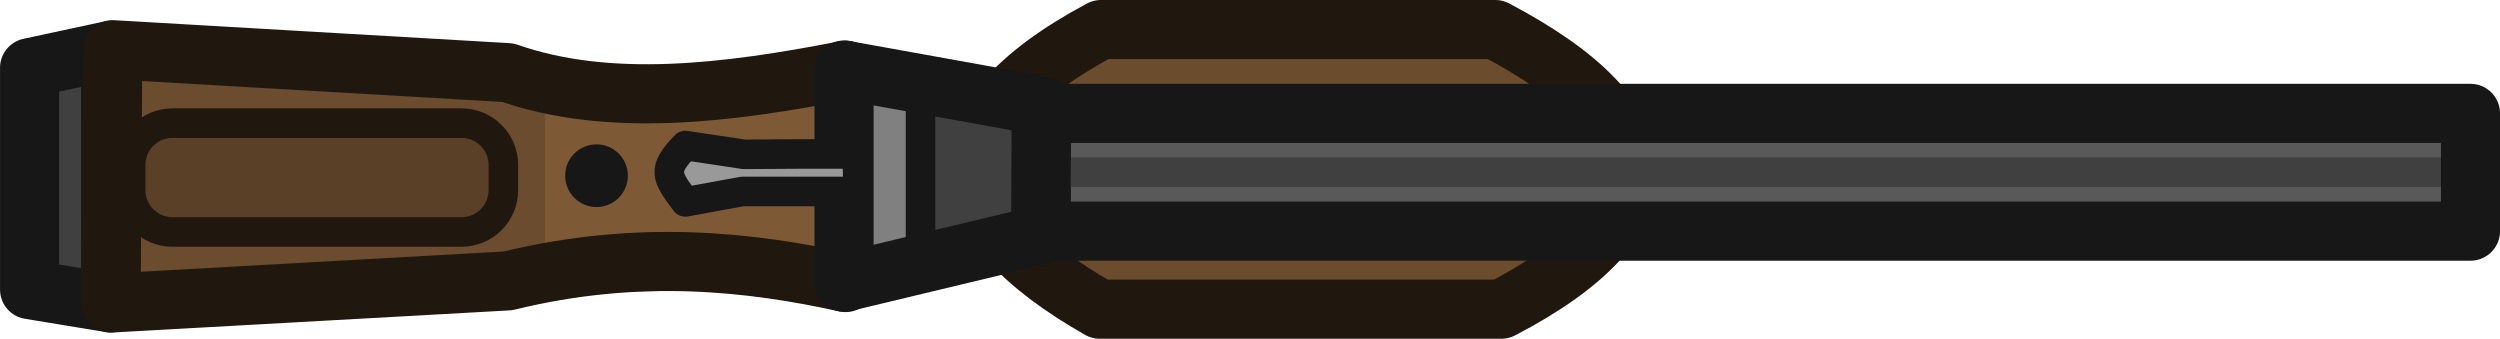
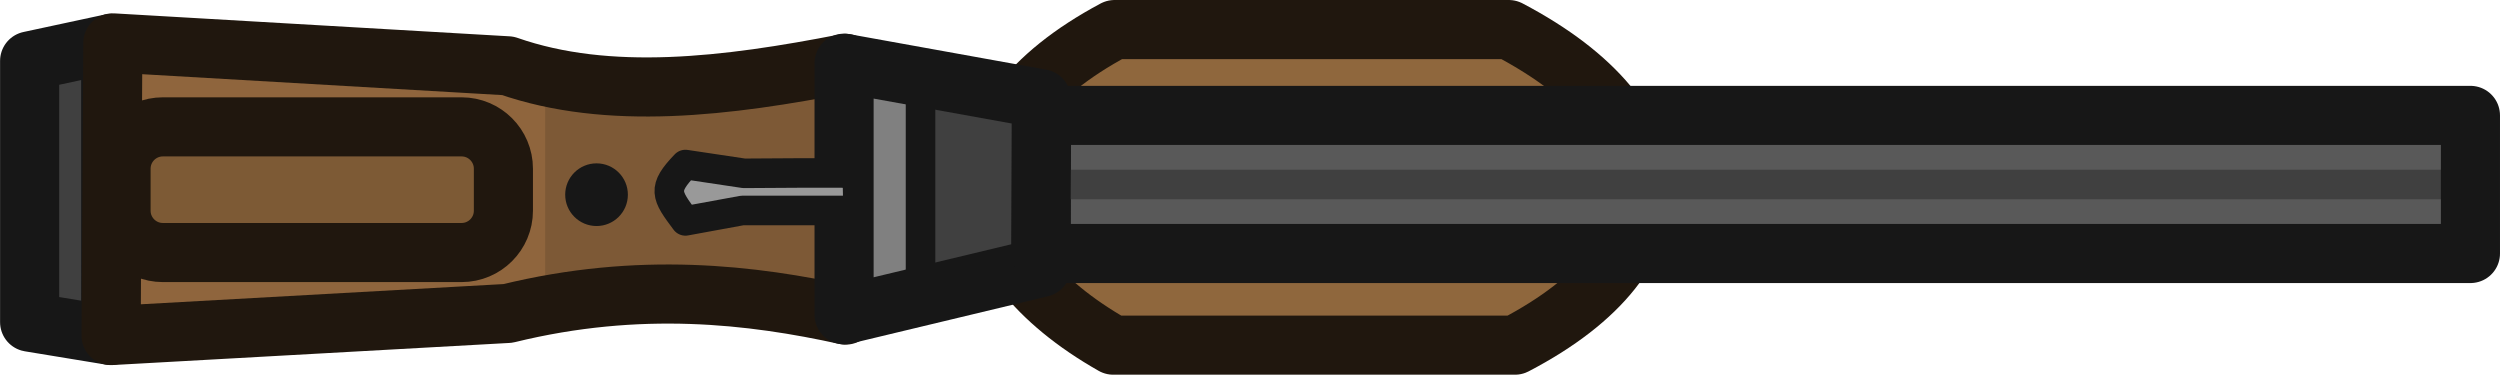
- <svg xmlns="http://www.w3.org/2000/svg" width="126.918" height="17.195" viewBox="0 0 33.58 4.549" version="1.1" id="svg1">
+ <svg xmlns="http://www.w3.org/2000/svg" width="126.918" height="19.022" viewBox="0 0 33.58 5.033" version="1.1" id="svg1">
  <defs id="defs1" />
-   <g id="layer1" transform="translate(-188.9,-164.1827)">
-     <g id="layer1-0-9" transform="translate(182.0134,40.73331)">
-       <path style="fill:#6b4c2e;fill-opacity:1;stroke:none;stroke-width:0.794;stroke-linejoin:round;stroke-dasharray:none;stroke-opacity:1" d="m 8.605,124.253 9.546,0.211 0.012,2.855 -9.663,0.152 z" id="path65-0" />
+   <g id="layer1" transform="translate(-102.4581,-142.1885)">
+     <g id="layer1-0-9" transform="translate(95.57152,18.99464)">
+       <path style="fill:#8f653d;fill-opacity:1;stroke:none;stroke-width:0.794;stroke-linejoin:round;stroke-dasharray:none;stroke-opacity:1" d="m 8.573,123.727 9.578,0.737 0.012,2.855 -9.824,0.346 z" id="path65-0" />
      <path style="fill:#7d5936;fill-opacity:1;stroke:none;stroke-width:0.794;stroke-linejoin:round;stroke-dasharray:none;stroke-opacity:1" d="m 14.209,124.558 v 2.69 h 4.2 v -2.843 z" id="path66-4" />
-       <path style="fill:#6b4d2e;fill-opacity:1;stroke:#20170e;stroke-width:0.794;stroke-linejoin:round;stroke-dasharray:none;stroke-opacity:1" d="m 26.971,123.846 c 2.34,1.229 2.416,2.54 0.083,3.756 h -5.396 c -2.079,-1.18 -2.32,-2.509 0.017,-3.756 z" id="path64-05" />
-       <path style="fill:#404040;fill-opacity:1;stroke:#171717;stroke-width:0.794;stroke-linejoin:round;stroke-dasharray:none;stroke-opacity:1" d="m 8.373,124.125 v 3.393 l -1.089,-0.179 v -2.98 z" id="path43-3" />
-       <path style="fill:none;fill-opacity:1;stroke:#20170e;stroke-width:0.794;stroke-linejoin:round;stroke-dasharray:none;stroke-opacity:1" d="m 8.402,124.117 5.306,0.308 c 1.353,0.473 2.94,0.28 4.537,-0.033 v 2.852 c -1.256,-0.276 -2.767,-0.456 -4.537,-0.022 l -5.33,0.297 z" id="path44-41" />
-       <rect style="fill:#594026;fill-opacity:1;stroke:#20170e;stroke-width:0.397;stroke-linejoin:round;stroke-dasharray:none;stroke-opacity:1" id="rect44-2" width="5.007" height="1.462" x="8.641" y="125.103" ry="0.562" />
+       <path style="fill:#8f673d;fill-opacity:1;stroke:#20170e;stroke-width:0.794;stroke-linejoin:round;stroke-dasharray:none;stroke-opacity:1" d="m 27.153,123.591 c 2.34,1.229 2.416,3.023 0.083,4.239 h -5.396 c -2.079,-1.18 -2.32,-2.993 0.017,-4.239 z" id="path64-05" />
+       <path style="fill:#404040;fill-opacity:1;stroke:#171717;stroke-width:0.794;stroke-linejoin:round;stroke-dasharray:none;stroke-opacity:1" d="m 8.373,123.778 v 3.922 l -1.089,-0.179 v -3.509 z" id="path43-3" />
+       <path style="fill:none;fill-opacity:1;stroke:#20170e;stroke-width:0.794;stroke-linejoin:round;stroke-dasharray:none;stroke-opacity:1" d="m 8.402,123.77 5.306,0.308 c 1.353,0.473 2.94,0.28 4.537,-0.033 v 3.381 c -1.256,-0.276 -2.767,-0.456 -4.537,-0.022 l -5.33,0.297 z" id="path44-41" />
+       <rect style="fill:#7d5a35;fill-opacity:1;stroke:#20170e;stroke-width:0.794;stroke-linejoin:round;stroke-dasharray:none;stroke-opacity:1" id="rect44-2" width="5.136" height="1.688" x="8.512" y="124.898" ry="0.562" />
      <path style="fill:#404040;fill-opacity:1;stroke:none;stroke-width:0.397;stroke-linejoin:round;stroke-dasharray:none;stroke-opacity:1" d="m 18.936,124.409 v 2.507 l 2.539,-0.32 0.008,-1.87 z" id="path63-6" />
      <path style="fill:#808080;fill-opacity:1;stroke:none;stroke-width:0.397;stroke-linejoin:round;stroke-dasharray:none;stroke-opacity:1" d="m 19.093,124.533 v 2.49 l -0.782,0.351 v -3.04 z" id="path62-6" />
      <path style="fill:#595959;fill-opacity:1;stroke:none;stroke-width:0.794;stroke-linejoin:round;stroke-dasharray:none;stroke-opacity:1" d="m 20.932,125.024 h 19.192 v 1.334 h -19.204 z" id="path58-2-4" />
-       <path style="fill:none;fill-opacity:1;stroke:#171717;stroke-width:0.794;stroke-linejoin:round;stroke-dasharray:none;stroke-opacity:1" d="m 18.224,124.39 2.648,0.478 v 1.737 l -2.648,0.635 z" id="path59-1-4" />
+       <path style="fill:none;fill-opacity:1;stroke:#171717;stroke-width:0.794;stroke-linejoin:round;stroke-dasharray:none;stroke-opacity:1" d="m 18.224,124.043 2.648,0.478 v 2.266 l -2.648,0.635 z" id="path59-1-4" />
      <path style="fill:#999999;fill-opacity:1;stroke:#171717;stroke-width:0.397;stroke-linejoin:round;stroke-dasharray:none;stroke-opacity:1" d="m 18.401,125.522 c -0.105,-0.012 -1.521,0 -1.521,0 l -0.787,-0.118 c -0.315,0.328 -0.262,0.407 0,0.757 l 0.764,-0.14 h 1.555 z" id="path61-3-1" />
-       <path style="fill:#4d4d4d;fill-opacity:1;stroke:#404040;stroke-width:0.397;stroke-linejoin:round;stroke-dasharray:none;stroke-opacity:1" d="m 21.184,125.763 h 18.547" id="path73-6-9" />
-       <path style="fill:none;fill-opacity:1;stroke:#171717;stroke-width:0.794;stroke-linejoin:round;stroke-dasharray:none;stroke-opacity:1" d="m 20.878,124.972 h 19.192 v 1.582 h -19.204 z" id="path58-1-2" />
+       <path style="fill:#4d4d4d;fill-opacity:1;stroke:#404040;stroke-width:0.397;stroke-linejoin:round;stroke-dasharray:none;stroke-opacity:1" d="m 21.184,125.672 h 18.547" id="path73-6-9" />
+       <path style="fill:none;fill-opacity:1;stroke:#171717;stroke-width:0.794;stroke-linejoin:round;stroke-dasharray:none;stroke-opacity:1" d="m 20.878,124.744 h 19.192 v 1.855 h -19.204 z" id="path58-1-2" />
      <circle style="fill:#171717;fill-opacity:1;stroke:none;stroke-width:0.907;stroke-linejoin:round;stroke-dasharray:none;stroke-opacity:1" id="path60-0-5" cx="14.899" cy="125.809" r="0.421" />
-       <path style="fill:#7d5936;fill-opacity:1;stroke:#171717;stroke-width:0.397;stroke-linejoin:round;stroke-dasharray:none;stroke-opacity:1" d="m 19.251,124.745 v 2.176" id="path67-8" />
+       <path style="fill:#7d5936;fill-opacity:1;stroke:#171717;stroke-width:0.397;stroke-linejoin:round;stroke-dasharray:none;stroke-opacity:1" d="m 19.251,124.243 v 2.678" id="path67-8" />
    </g>
  </g>
</svg>
